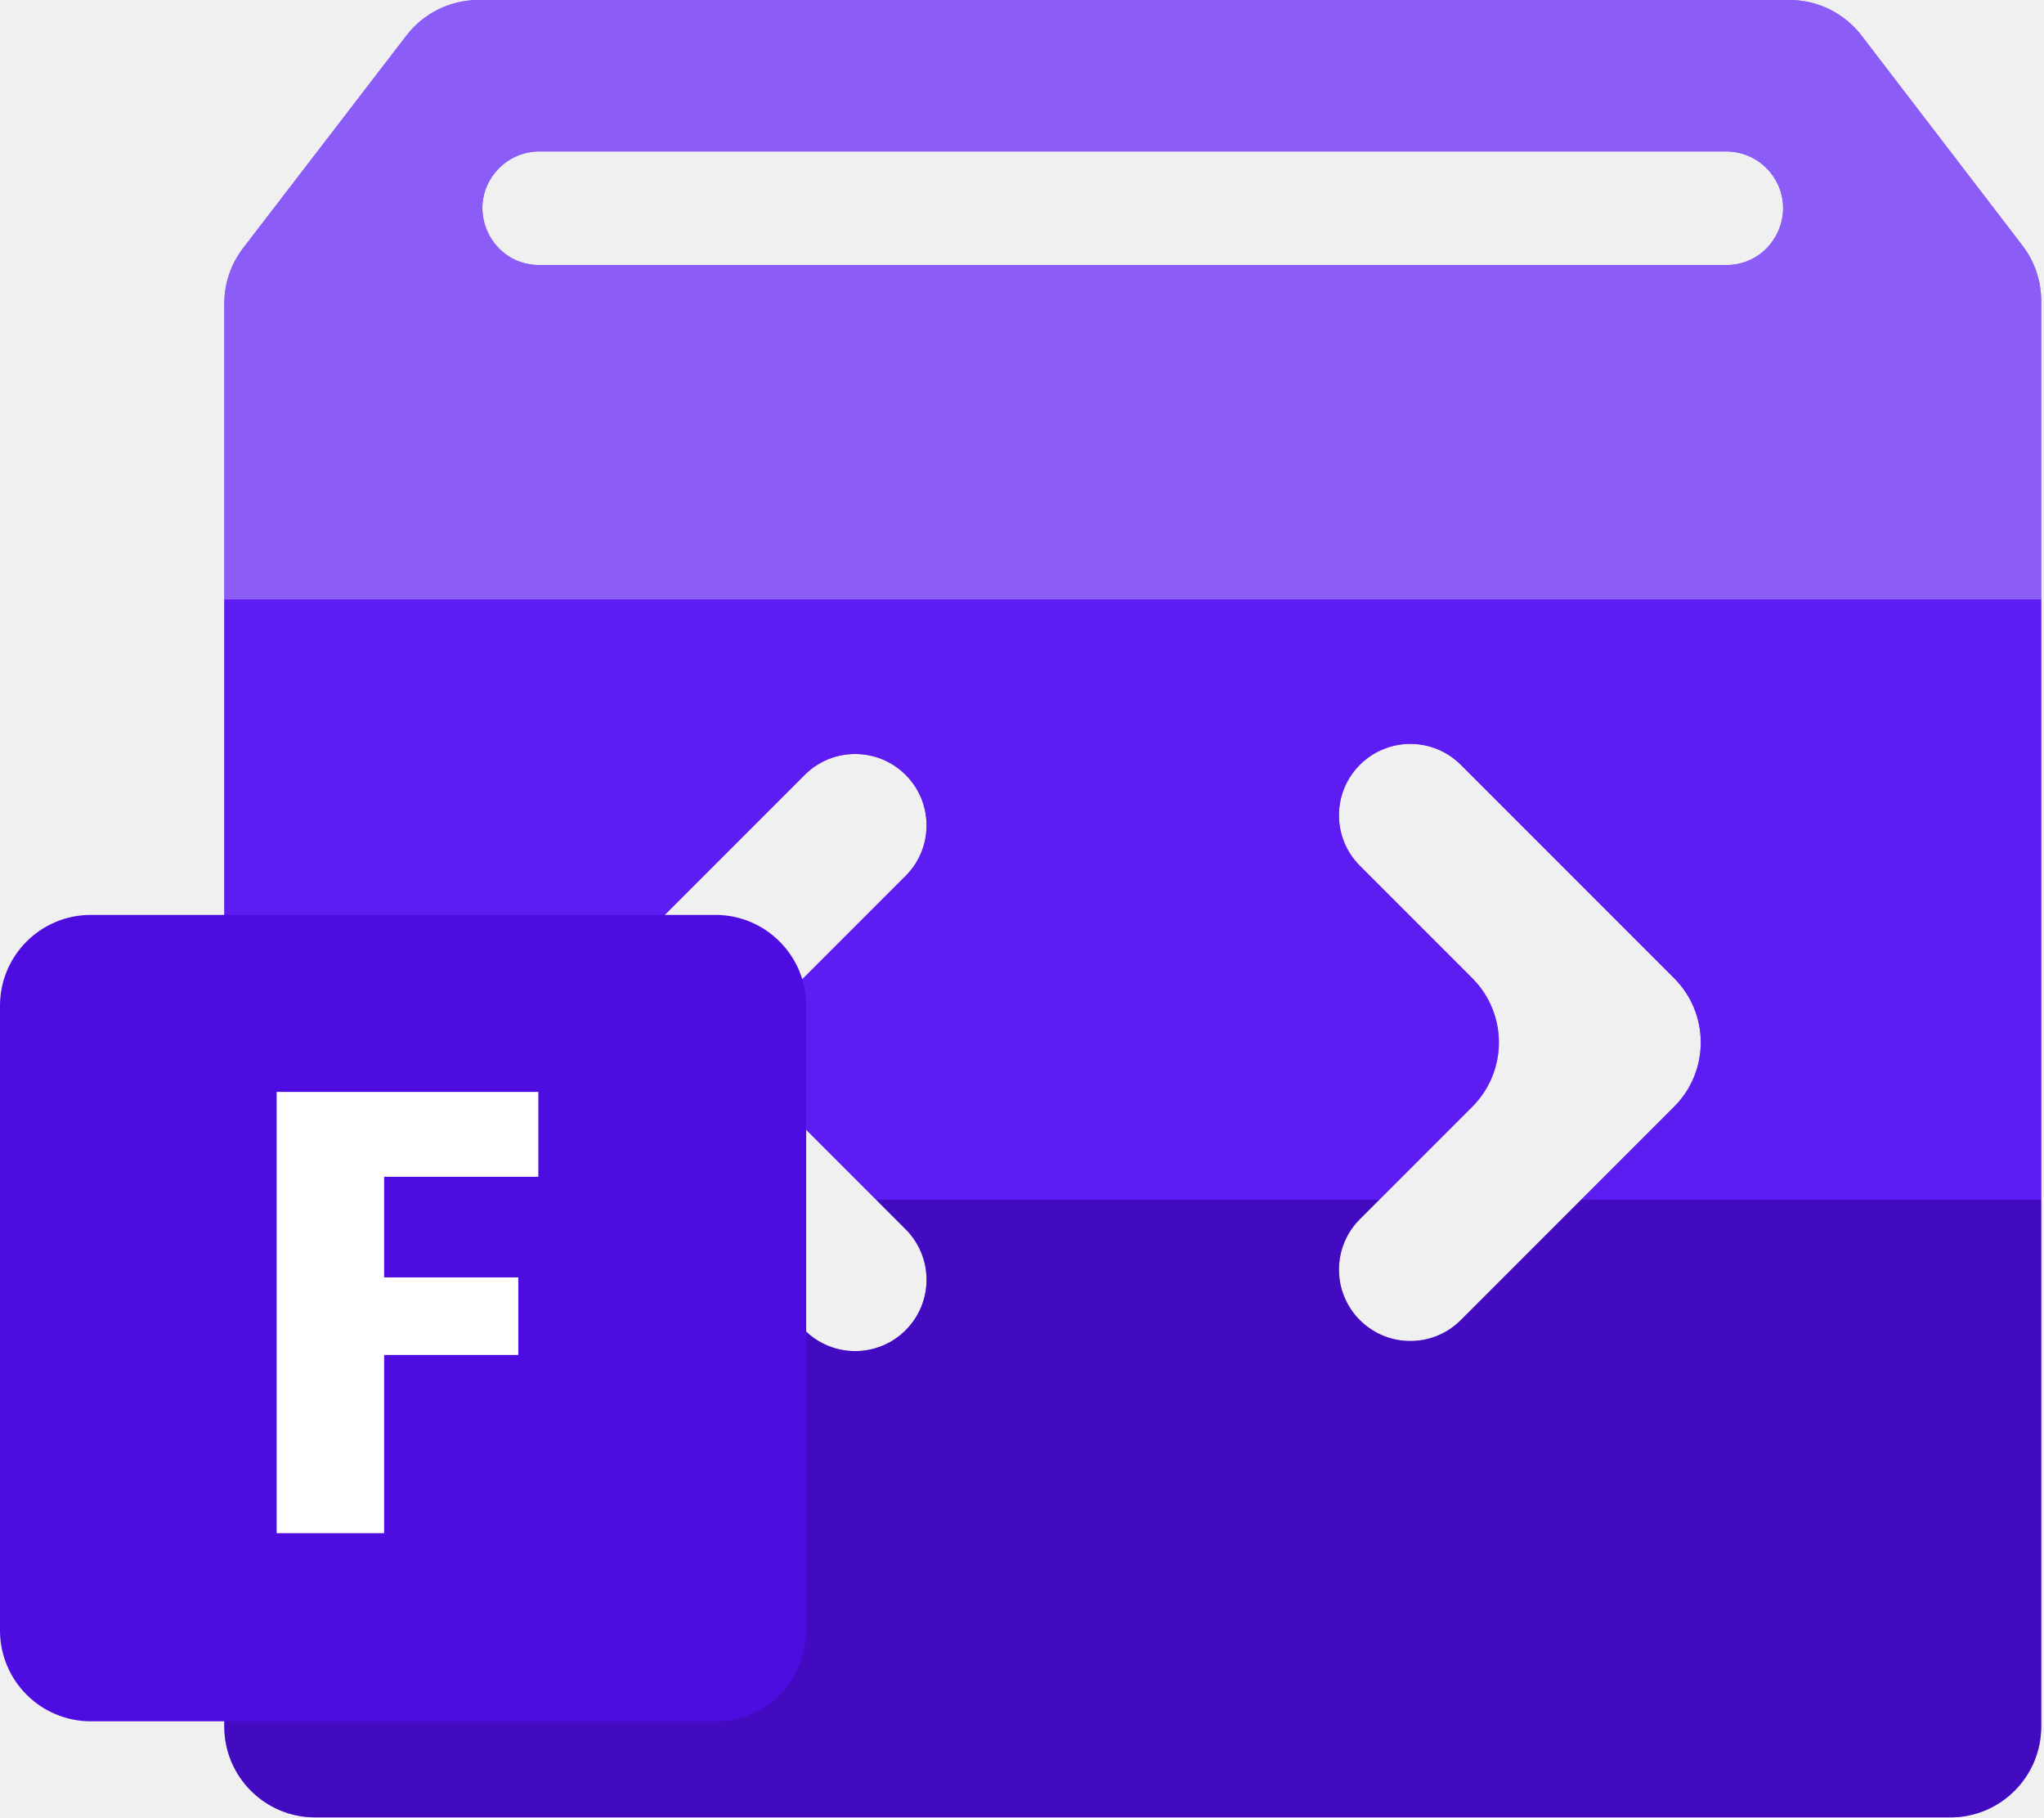
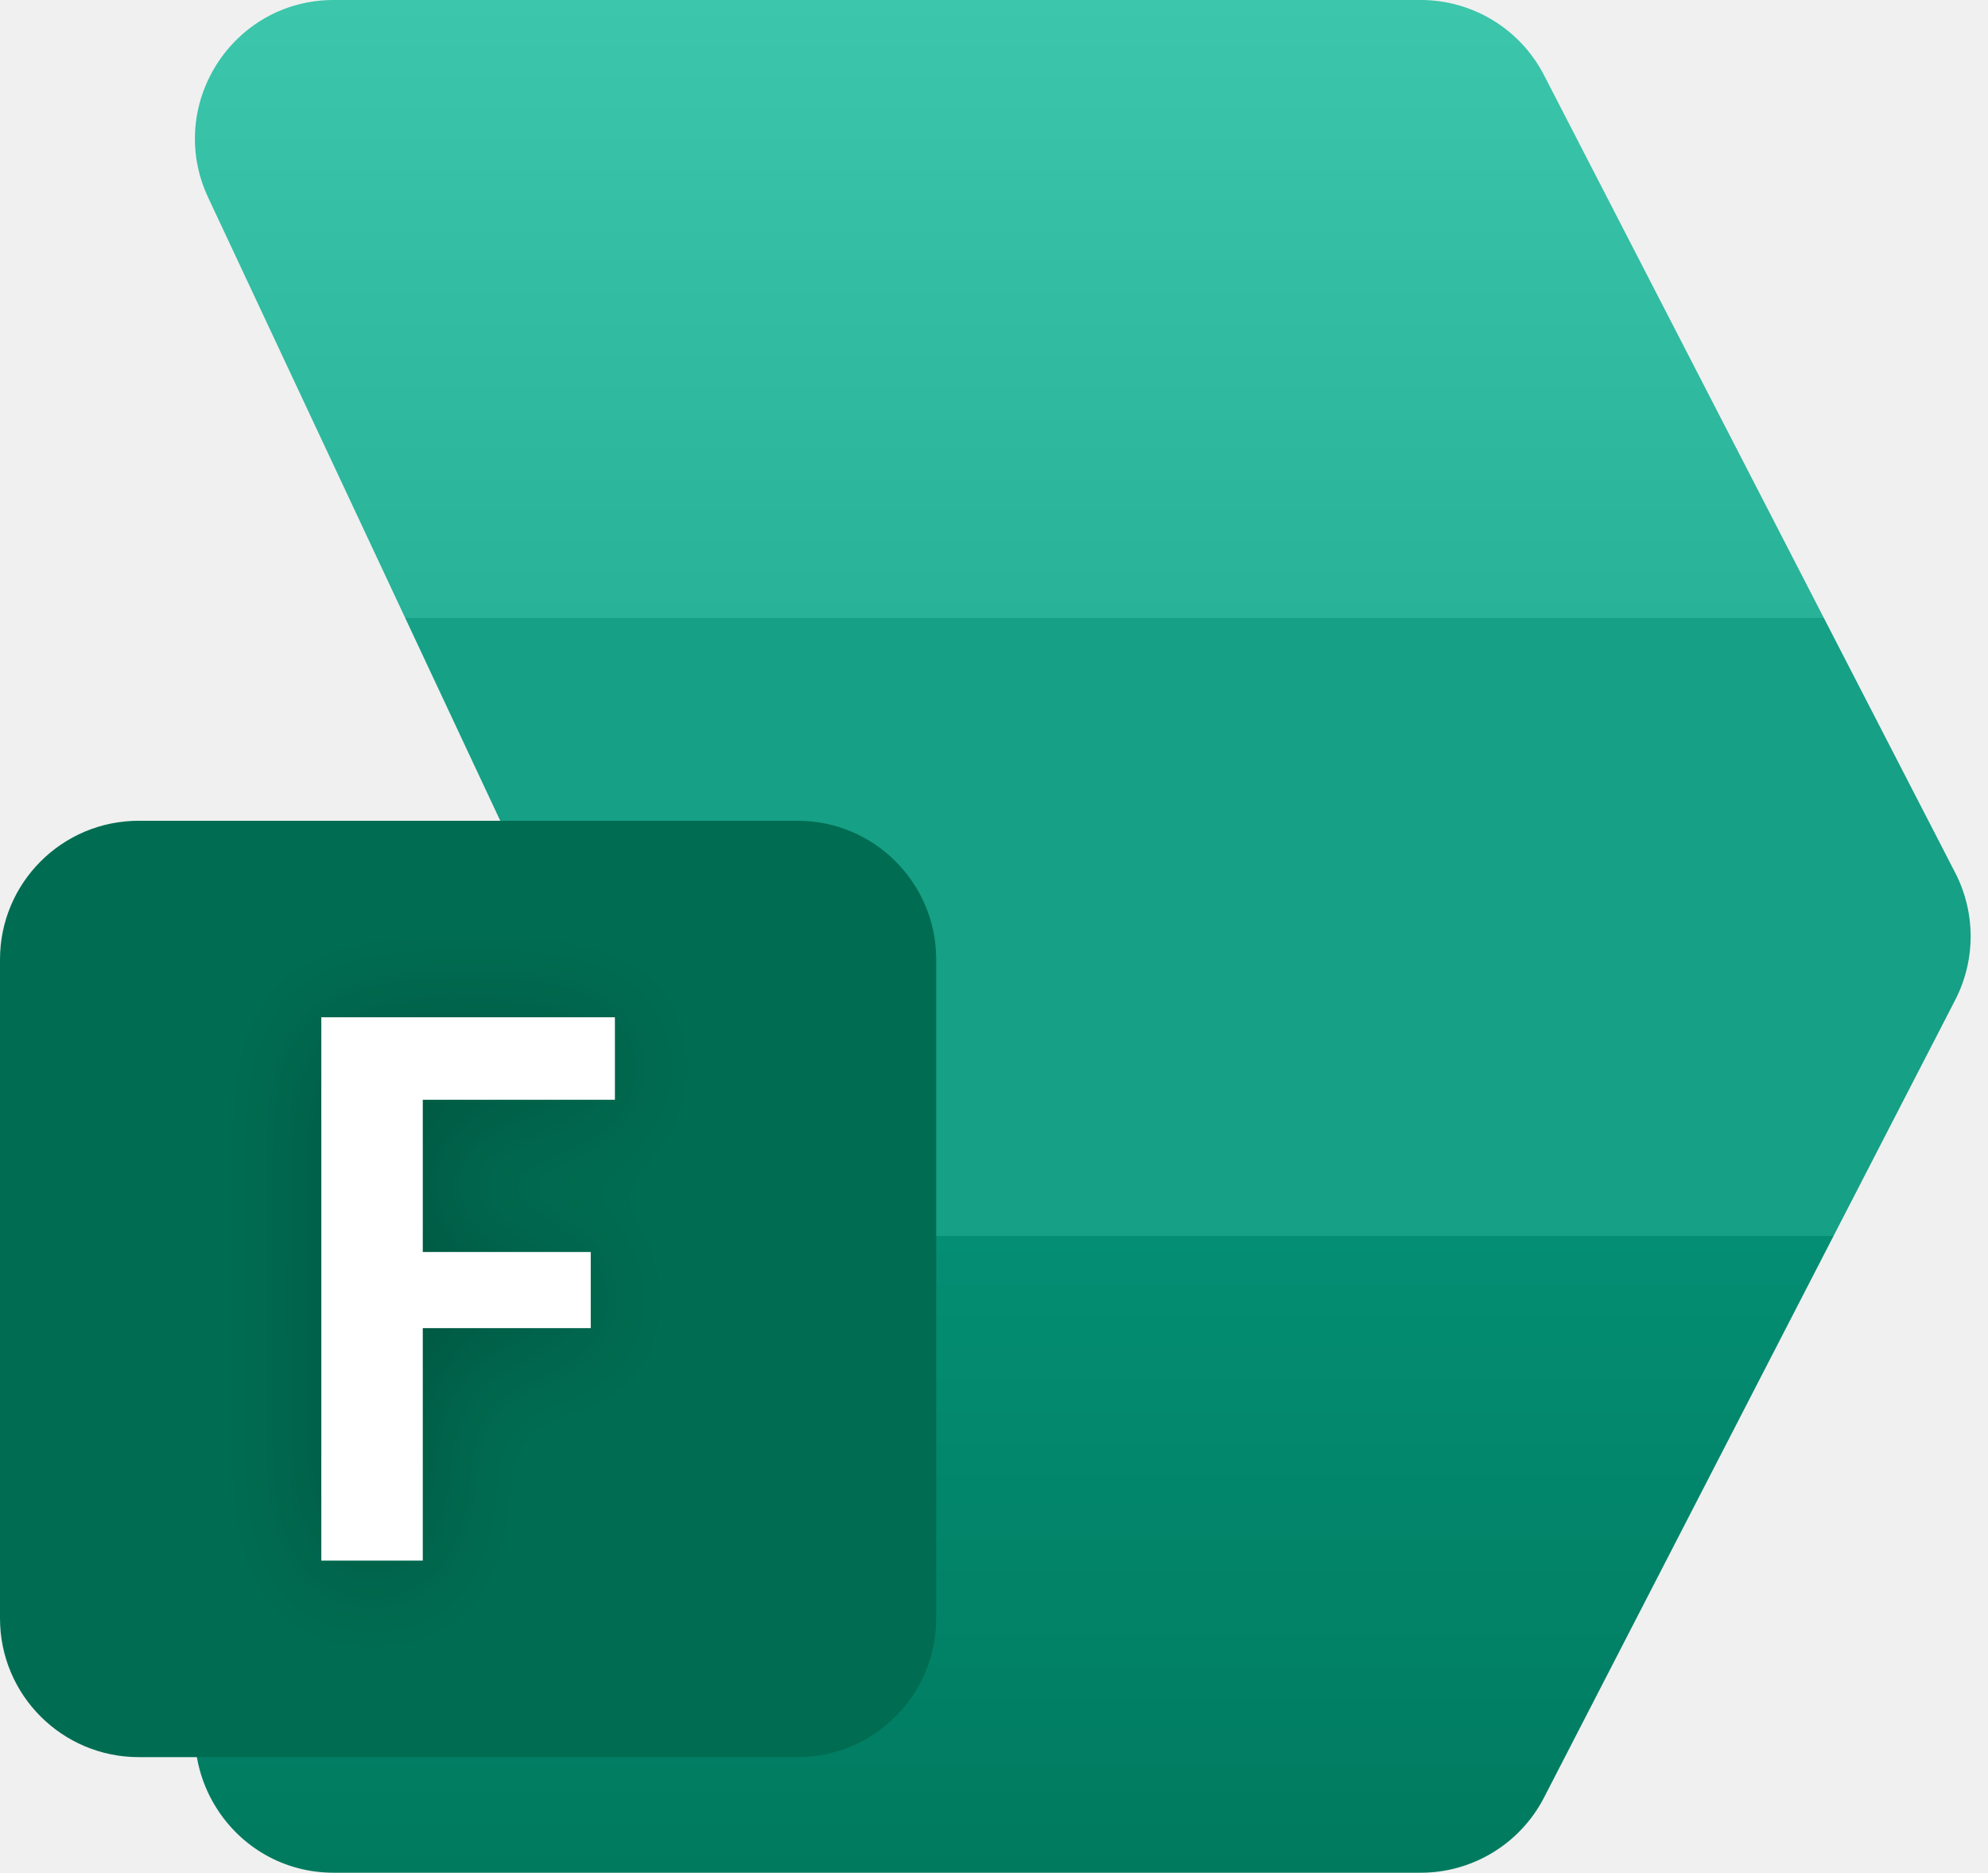
- <svg xmlns="http://www.w3.org/2000/svg" xmlns:xlink="http://www.w3.org/1999/xlink" width="225" height="200" viewBox="0 0 225 200" fill="none">
-   <use xlink:href="#stroke0_1_36" fill="#8B5CF6" />
-   <use xlink:href="#stroke0_1_36" fill="url(#paint0_linear_1_36)" />
-   <rect y="100.684" width="88.744" height="88.744" rx="10" fill="#4D0CE0" />
-   <path d="M30.453 168.724V120.165H59.259V129.503H42.283V140.576H57.054V149.114H42.283V168.724H30.453Z" fill="white" />
+ <svg xmlns="http://www.w3.org/2000/svg" width="860" height="810" viewBox="0 0 860 810" fill="none">
+   <path d="M667.931 32.503C657.639 12.542 637.061 0 614.603 0H144.39C100.448 0 71.412 45.679 90.062 85.466L227.907 379.534C235.47 395.669 235.47 414.331 227.907 430.466L90.062 724.534C71.412 764.321 100.448 810 144.39 810H614.603C637.061 810 657.639 797.458 667.931 777.497L845.822 432.497C854.717 415.245 854.717 394.755 845.822 377.503L667.931 32.503Z" fill="url(#paint0_linear_17_5)" />
+   <rect y="355" width="405" height="405" rx="60" fill="#006D52" />
+   <g filter="url(#filter0_d_17_5)">
+     <path d="M139 675V440H266V475.67H182.887V541.521H255.551V574.447H182.887V675H139Z" fill="white" />
+   </g>
  <defs>
-     <linearGradient id="paint0_linear_1_36" x1="124.691" y1="0" x2="124.691" y2="200" gradientUnits="userSpaceOnUse">
-       <stop stop-color="#8B5CF6" />
-       <stop offset="0.33" stop-color="#8B5CF6" />
-       <stop offset="0.33" stop-color="#5D1CF2" />
-       <stop offset="0.66" stop-color="#5D1CF2" />
-       <stop offset="0.66" stop-color="#420BC0" />
+     <filter id="filter0_d_17_5" x="89" y="394" width="227" height="335" filterUnits="userSpaceOnUse" color-interpolation-filters="sRGB">
+       <feFlood flood-opacity="0" result="BackgroundImageFix" />
+       <feColorMatrix in="SourceAlpha" type="matrix" values="0 0 0 0 0 0 0 0 0 0 0 0 0 0 0 0 0 0 127 0" result="hardAlpha" />
+       <feOffset dy="4" />
+       <feGaussianBlur stdDeviation="25" />
+       <feComposite in2="hardAlpha" operator="out" />
+       <feColorMatrix type="matrix" values="0 0 0 0 0 0 0 0 0 0 0 0 0 0 0 0 0 0 0.25 0" />
+       <feBlend mode="normal" in2="BackgroundImageFix" result="effect1_dropShadow_17_5" />
+       <feBlend mode="normal" in="SourceGraphic" in2="effect1_dropShadow_17_5" result="shape" />
+     </filter>
+     <linearGradient id="paint0_linear_17_5" x1="455" y1="0" x2="455" y2="810" gradientUnits="userSpaceOnUse">
+       <stop stop-color="#3CC6AB" />
+       <stop offset="0.33" stop-color="#28B297" />
+       <stop offset="0.33" stop-color="#16A085" />
+       <stop offset="0.66" stop-color="#16A085" />
+       <stop offset="0.66" stop-color="#048E73" />
+       <stop offset="1" stop-color="#007A5F" />
    </linearGradient>
-     <path id="stroke0_1_36" d="M34.691 200C29.169 200 24.691 195.523 24.691 190V33.399C24.691 31.195 25.419 29.053 26.762 27.305L44.745 3.906C46.638 1.443 49.568 0 52.674 0H196.978C200.089 0 203.023 1.448 204.916 3.917L222.629 27.031C223.966 28.776 224.691 30.914 224.691 33.113V190C224.691 195.523 220.214 200 214.691 200H34.691ZM54.482 19.012C51.208 23.105 54.121 29.167 59.362 29.167H190.021C195.261 29.167 198.175 23.105 194.901 19.012C193.715 17.53 191.919 16.667 190.021 16.667H59.362C57.463 16.667 55.668 17.53 54.482 19.012ZM162.065 107.651C165.97 111.556 165.97 117.888 162.065 121.793L149.691 134.167C146.623 137.235 146.623 142.21 149.691 145.278C152.76 148.346 157.734 148.346 160.803 145.278L184.287 121.793C188.192 117.888 188.192 111.556 184.287 107.651L160.803 84.167C157.734 81.098 152.76 81.098 149.691 84.167C146.623 87.235 146.623 92.21 149.691 95.278L162.065 107.651ZM87.318 122.904C83.413 118.999 83.413 112.668 87.318 108.762L99.691 96.389C102.76 93.321 102.76 88.346 99.691 85.278C96.623 82.21 91.648 82.21 88.58 85.278L65.096 108.762C61.191 112.668 61.191 118.999 65.096 122.904L88.58 146.389C91.649 149.457 96.623 149.457 99.691 146.389C102.76 143.321 102.76 138.346 99.691 135.278L87.318 122.904Z" />
  </defs>
</svg>
